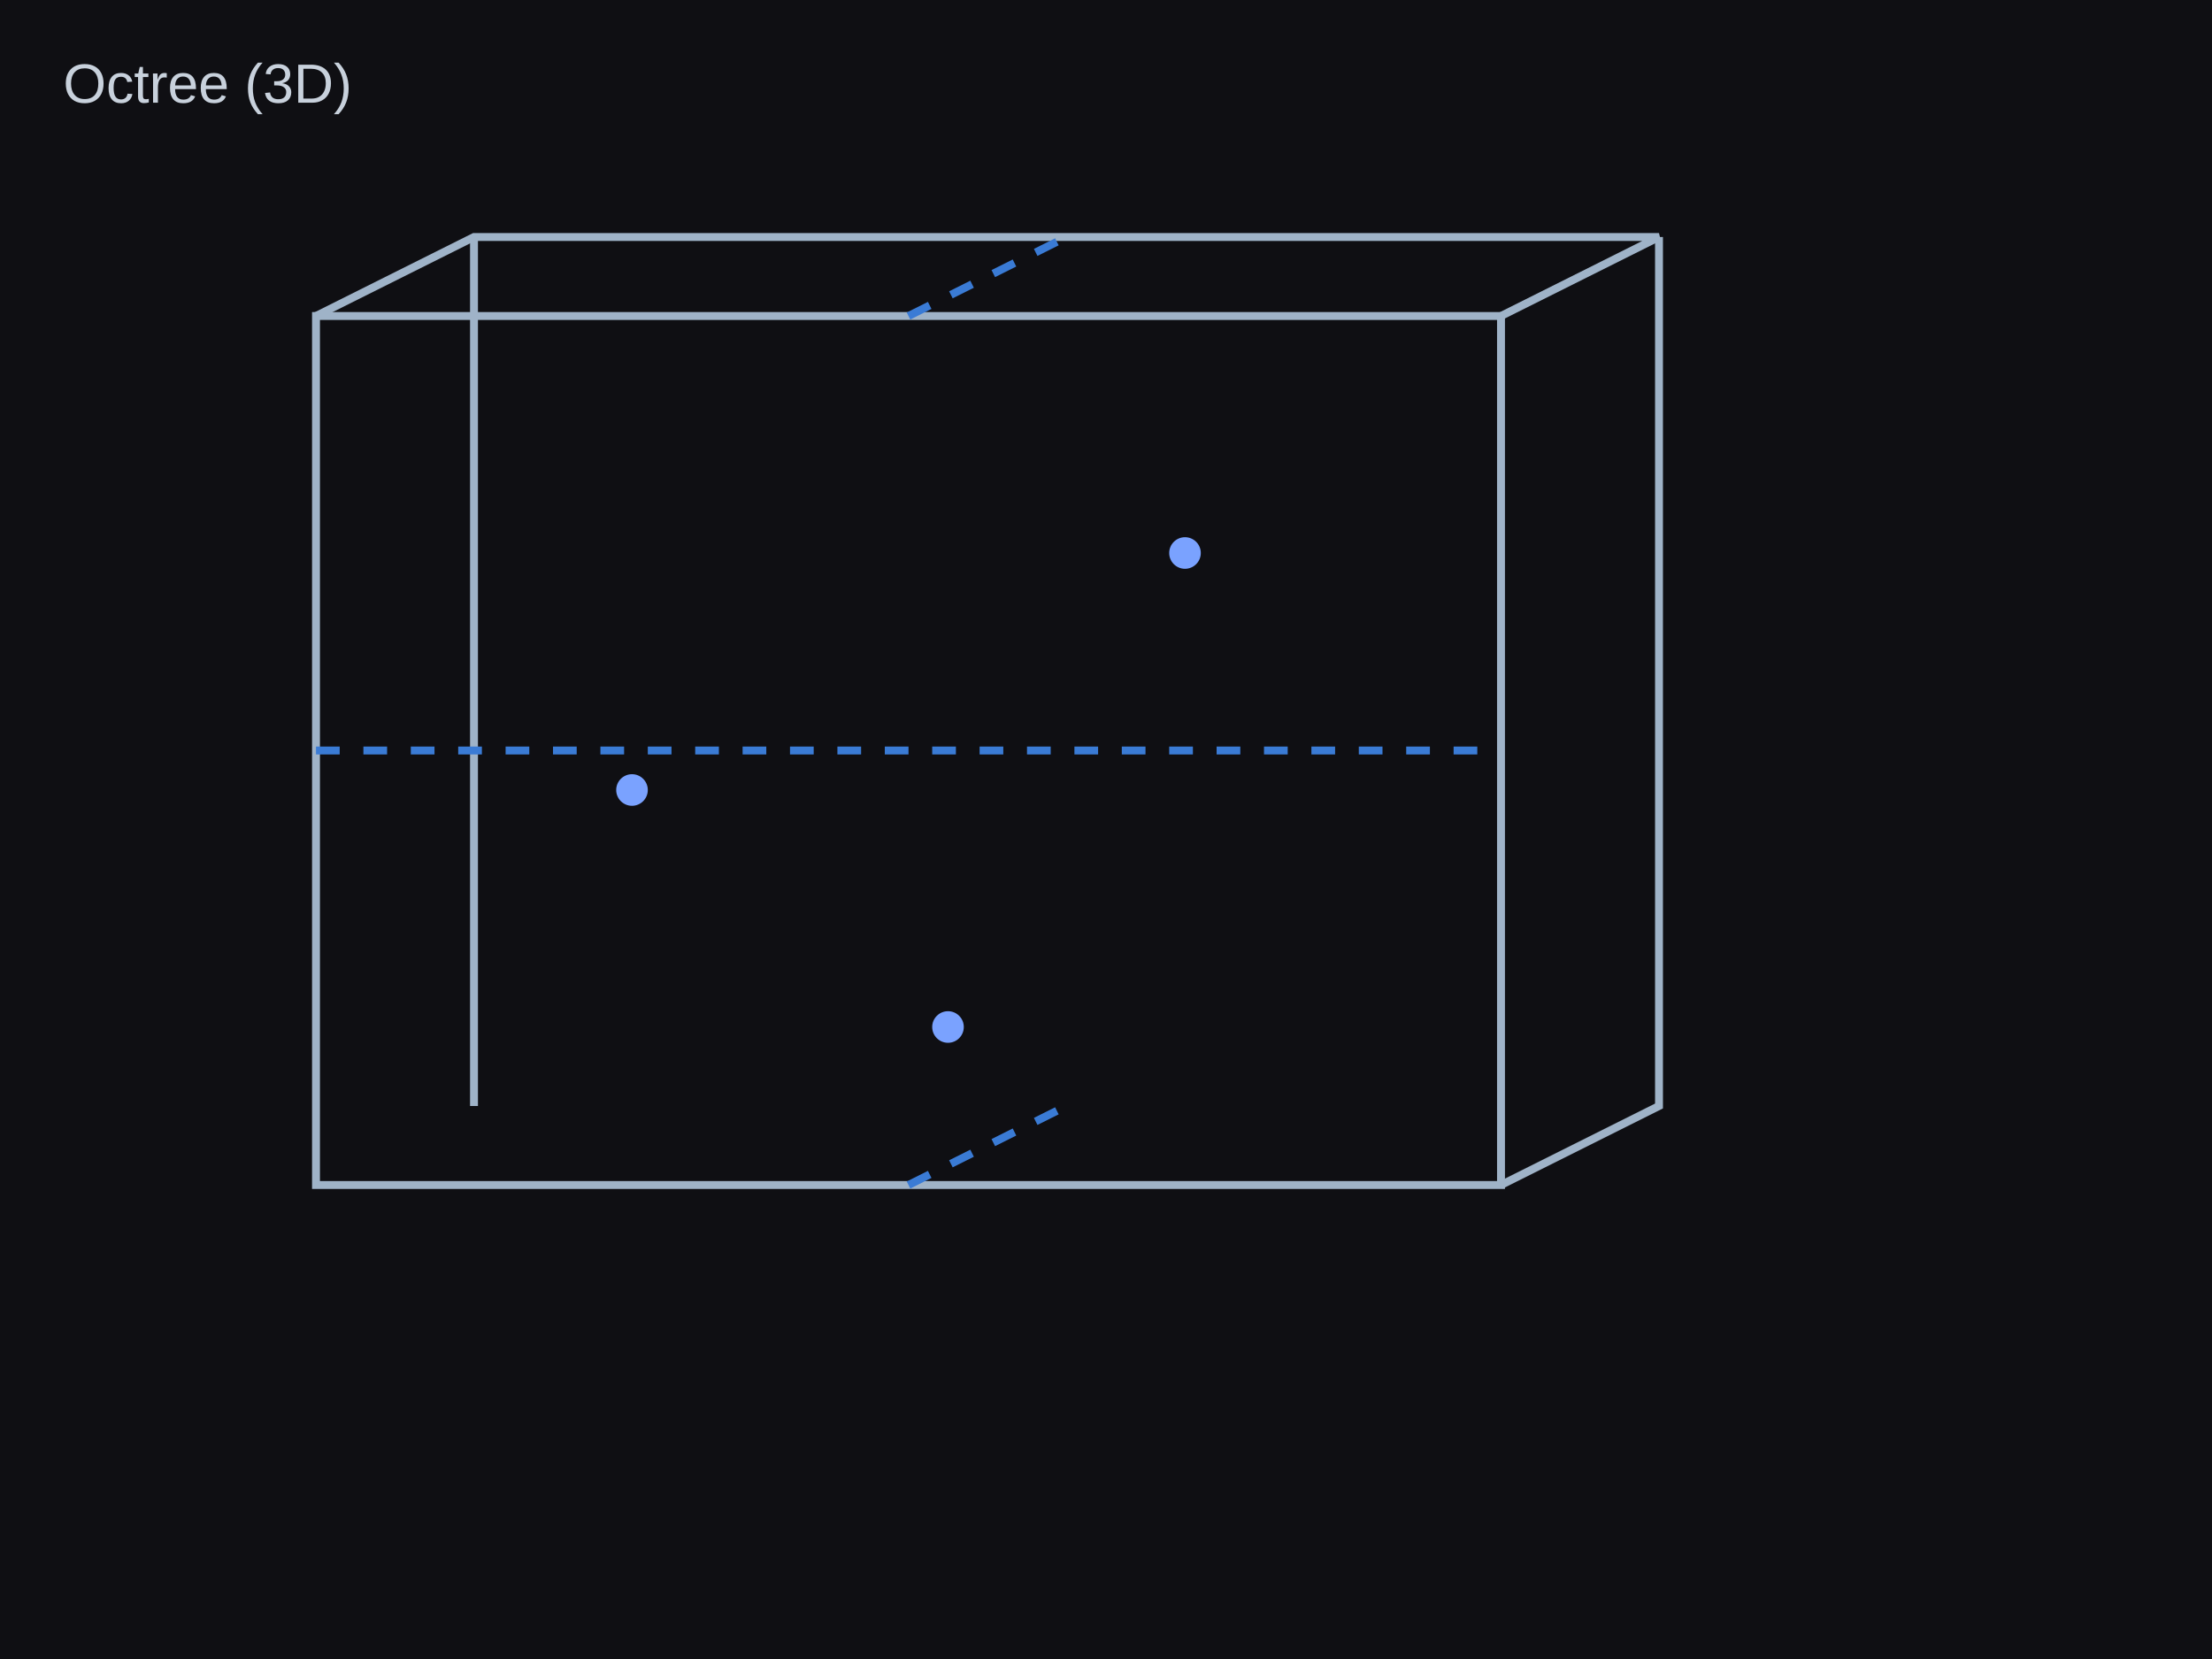
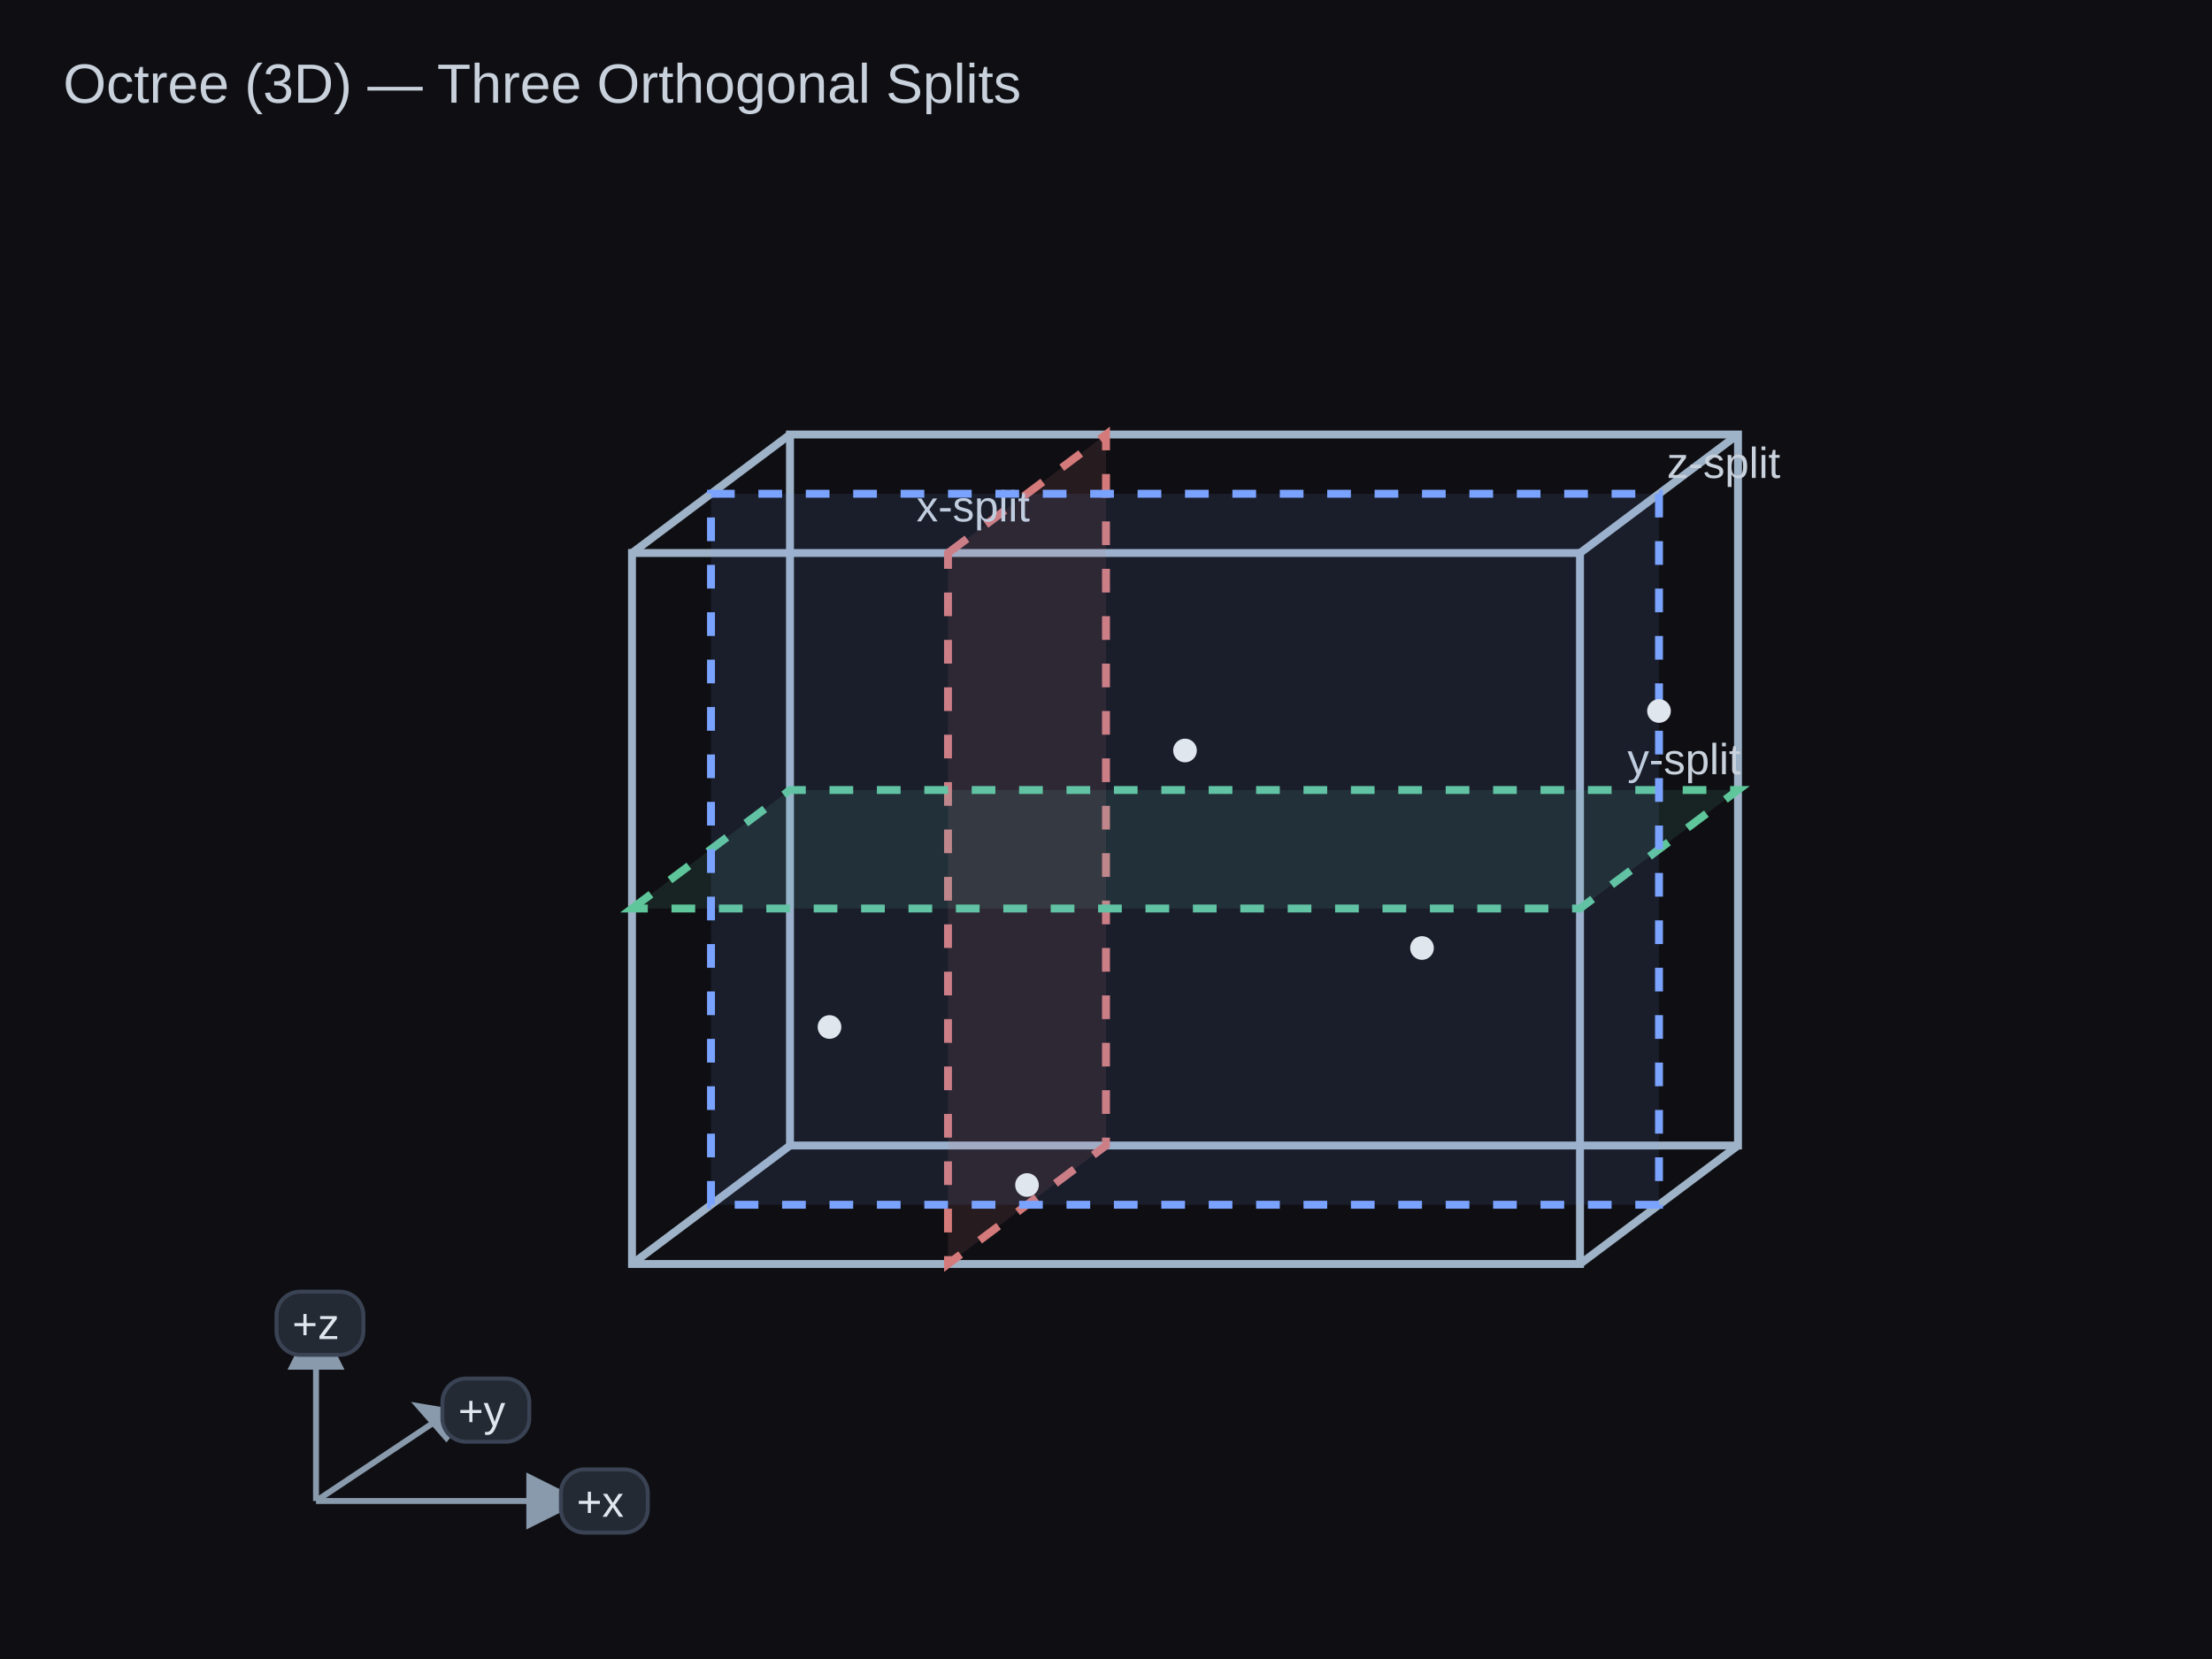
<svg xmlns="http://www.w3.org/2000/svg" width="560" height="420" viewBox="0 0 560 420">
  <rect x="0" y="0" width="560" height="420" fill="#0f0f13" />
  <g font-family="Verdana,Arial,sans-serif" font-size="14" fill="#c8d1dc">
-     <text x="16" y="26">Octree (3D)</text>
+     <text x="16" y="26">Octree (3D) — Three Orthogonal Splits</text>
  </g>
  <g fill="none" stroke="#9fb3c8" stroke-width="2">
-     <rect x="80" y="80" width="300" height="220" />
-     <polyline points="80,80 120,60 420,60 380,80" />
-     <polyline points="380,300 420,280 420,60" />
-     <line x1="120" y1="60" x2="120" y2="280" />
+     <rect x="160" y="140" width="240" height="180" />
+     <rect x="200" y="110" width="240" height="180" />
+     <line x1="160" y1="140" x2="200" y2="110" />
+     <line x1="400" y1="140" x2="440" y2="110" />
+     <line x1="160" y1="320" x2="200" y2="290" />
+     <line x1="400" y1="320" x2="440" y2="290" />
  </g>
-   <g stroke="#3a7bd5" stroke-dasharray="6 6" stroke-width="2">
-     <line x1="230" y1="80" x2="270" y2="60" />
-     <line x1="230" y1="300" x2="270" y2="280" />
-     <line x1="80" y1="190" x2="380" y2="190" />
+   <g fill="rgba(213, 122, 122, 0.12)" stroke="#d57a7a" stroke-width="2" stroke-dasharray="6 6">
+     <polygon points="240,140 280,110 280,290 240,320" />
  </g>
-   <g fill="#7aa2ff">
-     <circle cx="160" cy="200" r="4" />
-     <circle cx="300" cy="140" r="4" />
-     <circle cx="240" cy="260" r="4" />
+   <g font-family="Verdana,Arial,sans-serif" font-size="11" fill="#c8d1dc">
+     <text x="232" y="132">x-split</text>
+   </g>
+   <g fill="rgba(94, 198, 154, 0.12)" stroke="#5ec69a" stroke-width="2" stroke-dasharray="6 6">
+     <polygon points="160,230 200,200 440,200 400,230" />
+   </g>
+   <g font-family="Verdana,Arial,sans-serif" font-size="11" fill="#c8d1dc">
+     <text x="412" y="196">y-split</text>
+   </g>
+   <g fill="rgba(122, 162, 255, 0.10)" stroke="#7aa2ff" stroke-width="2" stroke-dasharray="6 6">
+     <polygon points="180,125 420,125 420,305 180,305" />
+   </g>
+   <g font-family="Verdana,Arial,sans-serif" font-size="11" fill="#c8d1dc">
+     <text x="422" y="121">z-split</text>
+   </g>
+   <g fill="#e0e6ee">
+     <circle cx="210" cy="260" r="3" />
+     <circle cx="300" cy="190" r="3" />
+     <circle cx="360" cy="240" r="3" />
+     <circle cx="260" cy="300" r="3" />
+     <circle cx="420" cy="180" r="3" />
+   </g>
+   <g stroke="#9fb3c8" stroke-width="1.5" fill="none" opacity="0.85">
+     <line x1="80" y1="380" x2="140" y2="380" />
+     <polygon fill="#9fb3c8" points="134,374 134,386 146,380" />
+     <line x1="80" y1="380" x2="110" y2="360" />
+     <polygon fill="#9fb3c8" points="106,356 113,364 118,358" />
+     <line x1="80" y1="380" x2="80" y2="340" />
+     <polygon fill="#9fb3c8" points="74,346 86,346 80,334" />
+   </g>
+   <g font-family="Verdana,Arial,sans-serif" font-size="11" text-anchor="start">
+     <rect x="142" y="372" width="22" height="16" rx="6" ry="6" fill="#242a34" stroke="#3a4354" stroke-width="1" />
+     <text x="146" y="384" fill="#e0e6ee">+x</text>
+     <rect x="112" y="349" width="22" height="16" rx="6" ry="6" fill="#242a34" stroke="#3a4354" stroke-width="1" />
+     <text x="116" y="361" fill="#e0e6ee">+y</text>
+     <rect x="70" y="327" width="22" height="16" rx="6" ry="6" fill="#242a34" stroke="#3a4354" stroke-width="1" />
+     <text x="74" y="339" fill="#e0e6ee">+z</text>
  </g>
</svg>
